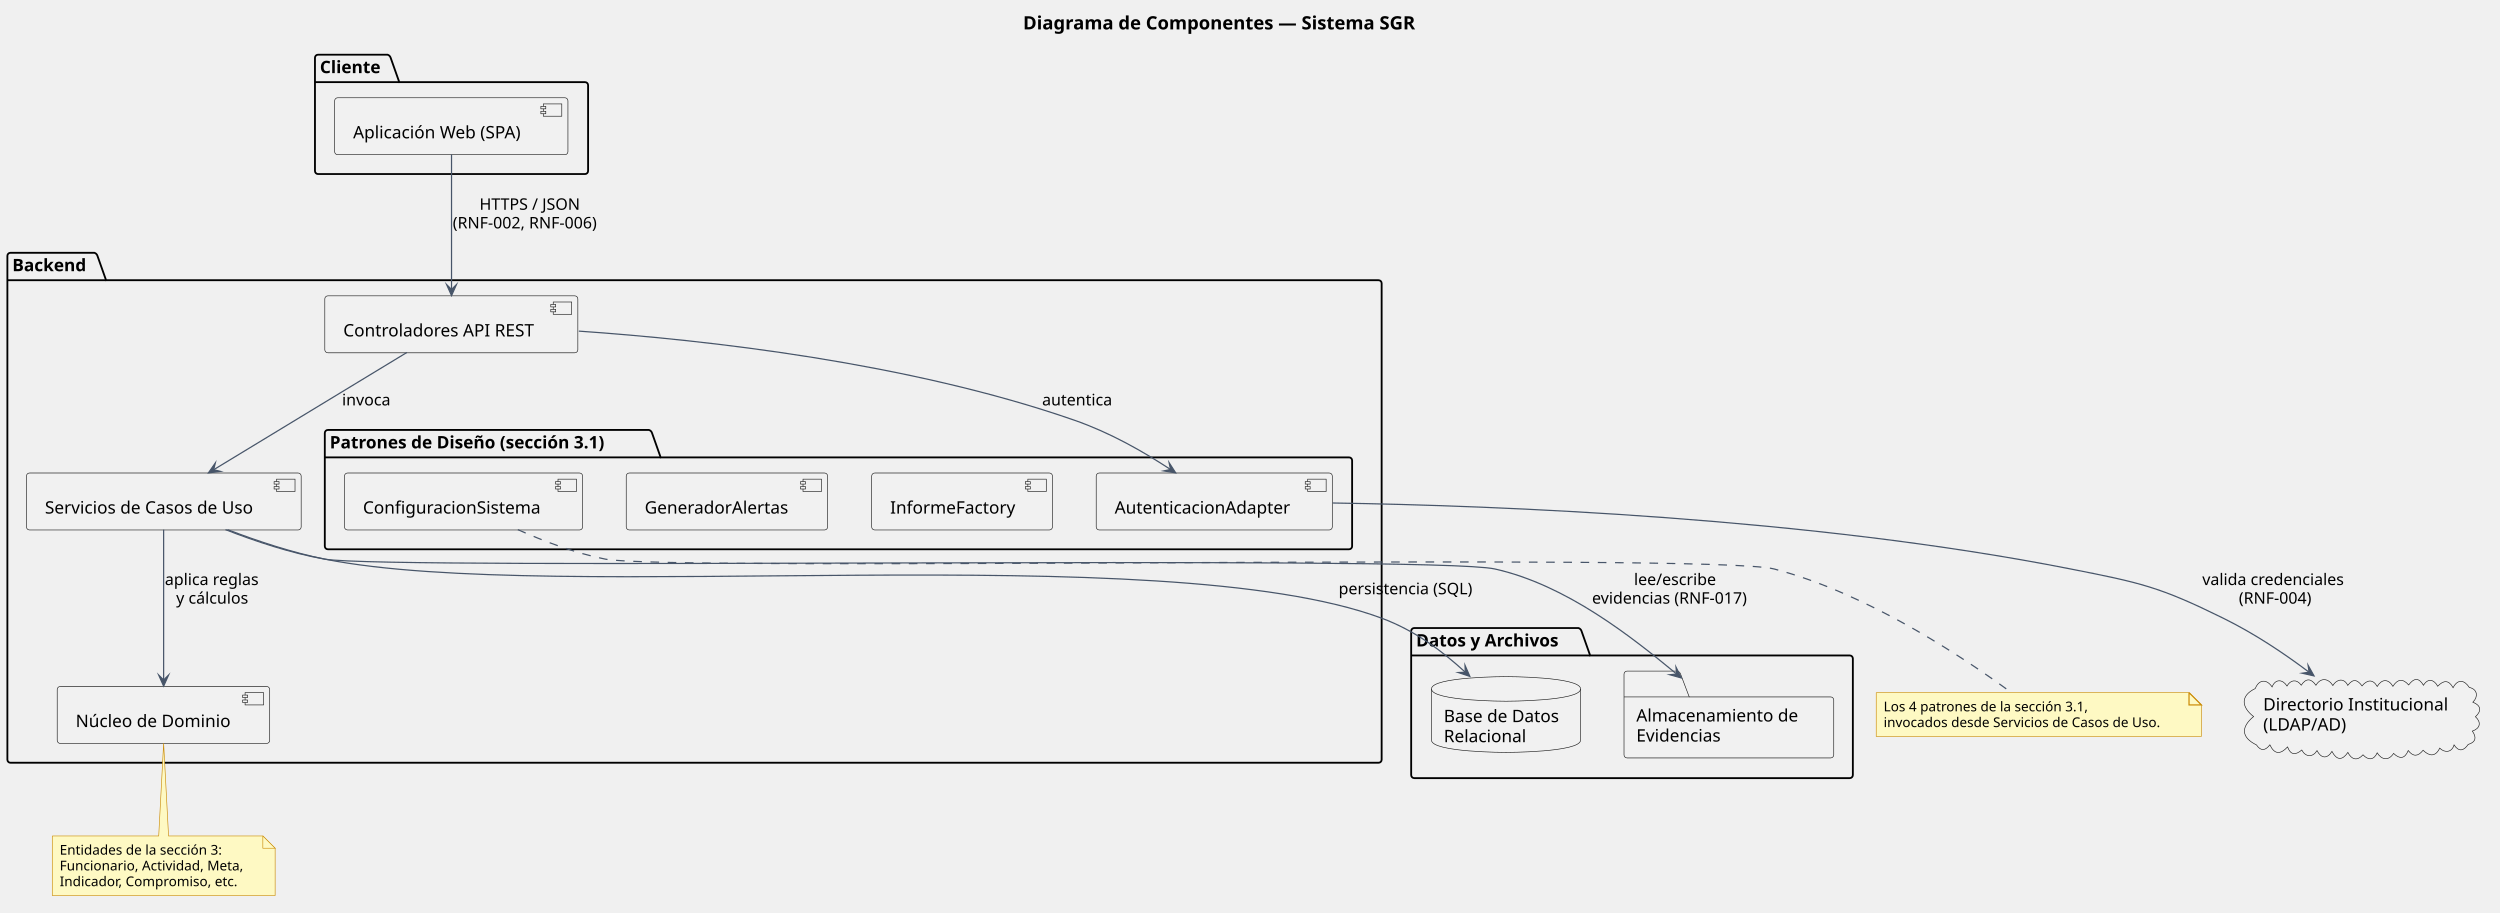
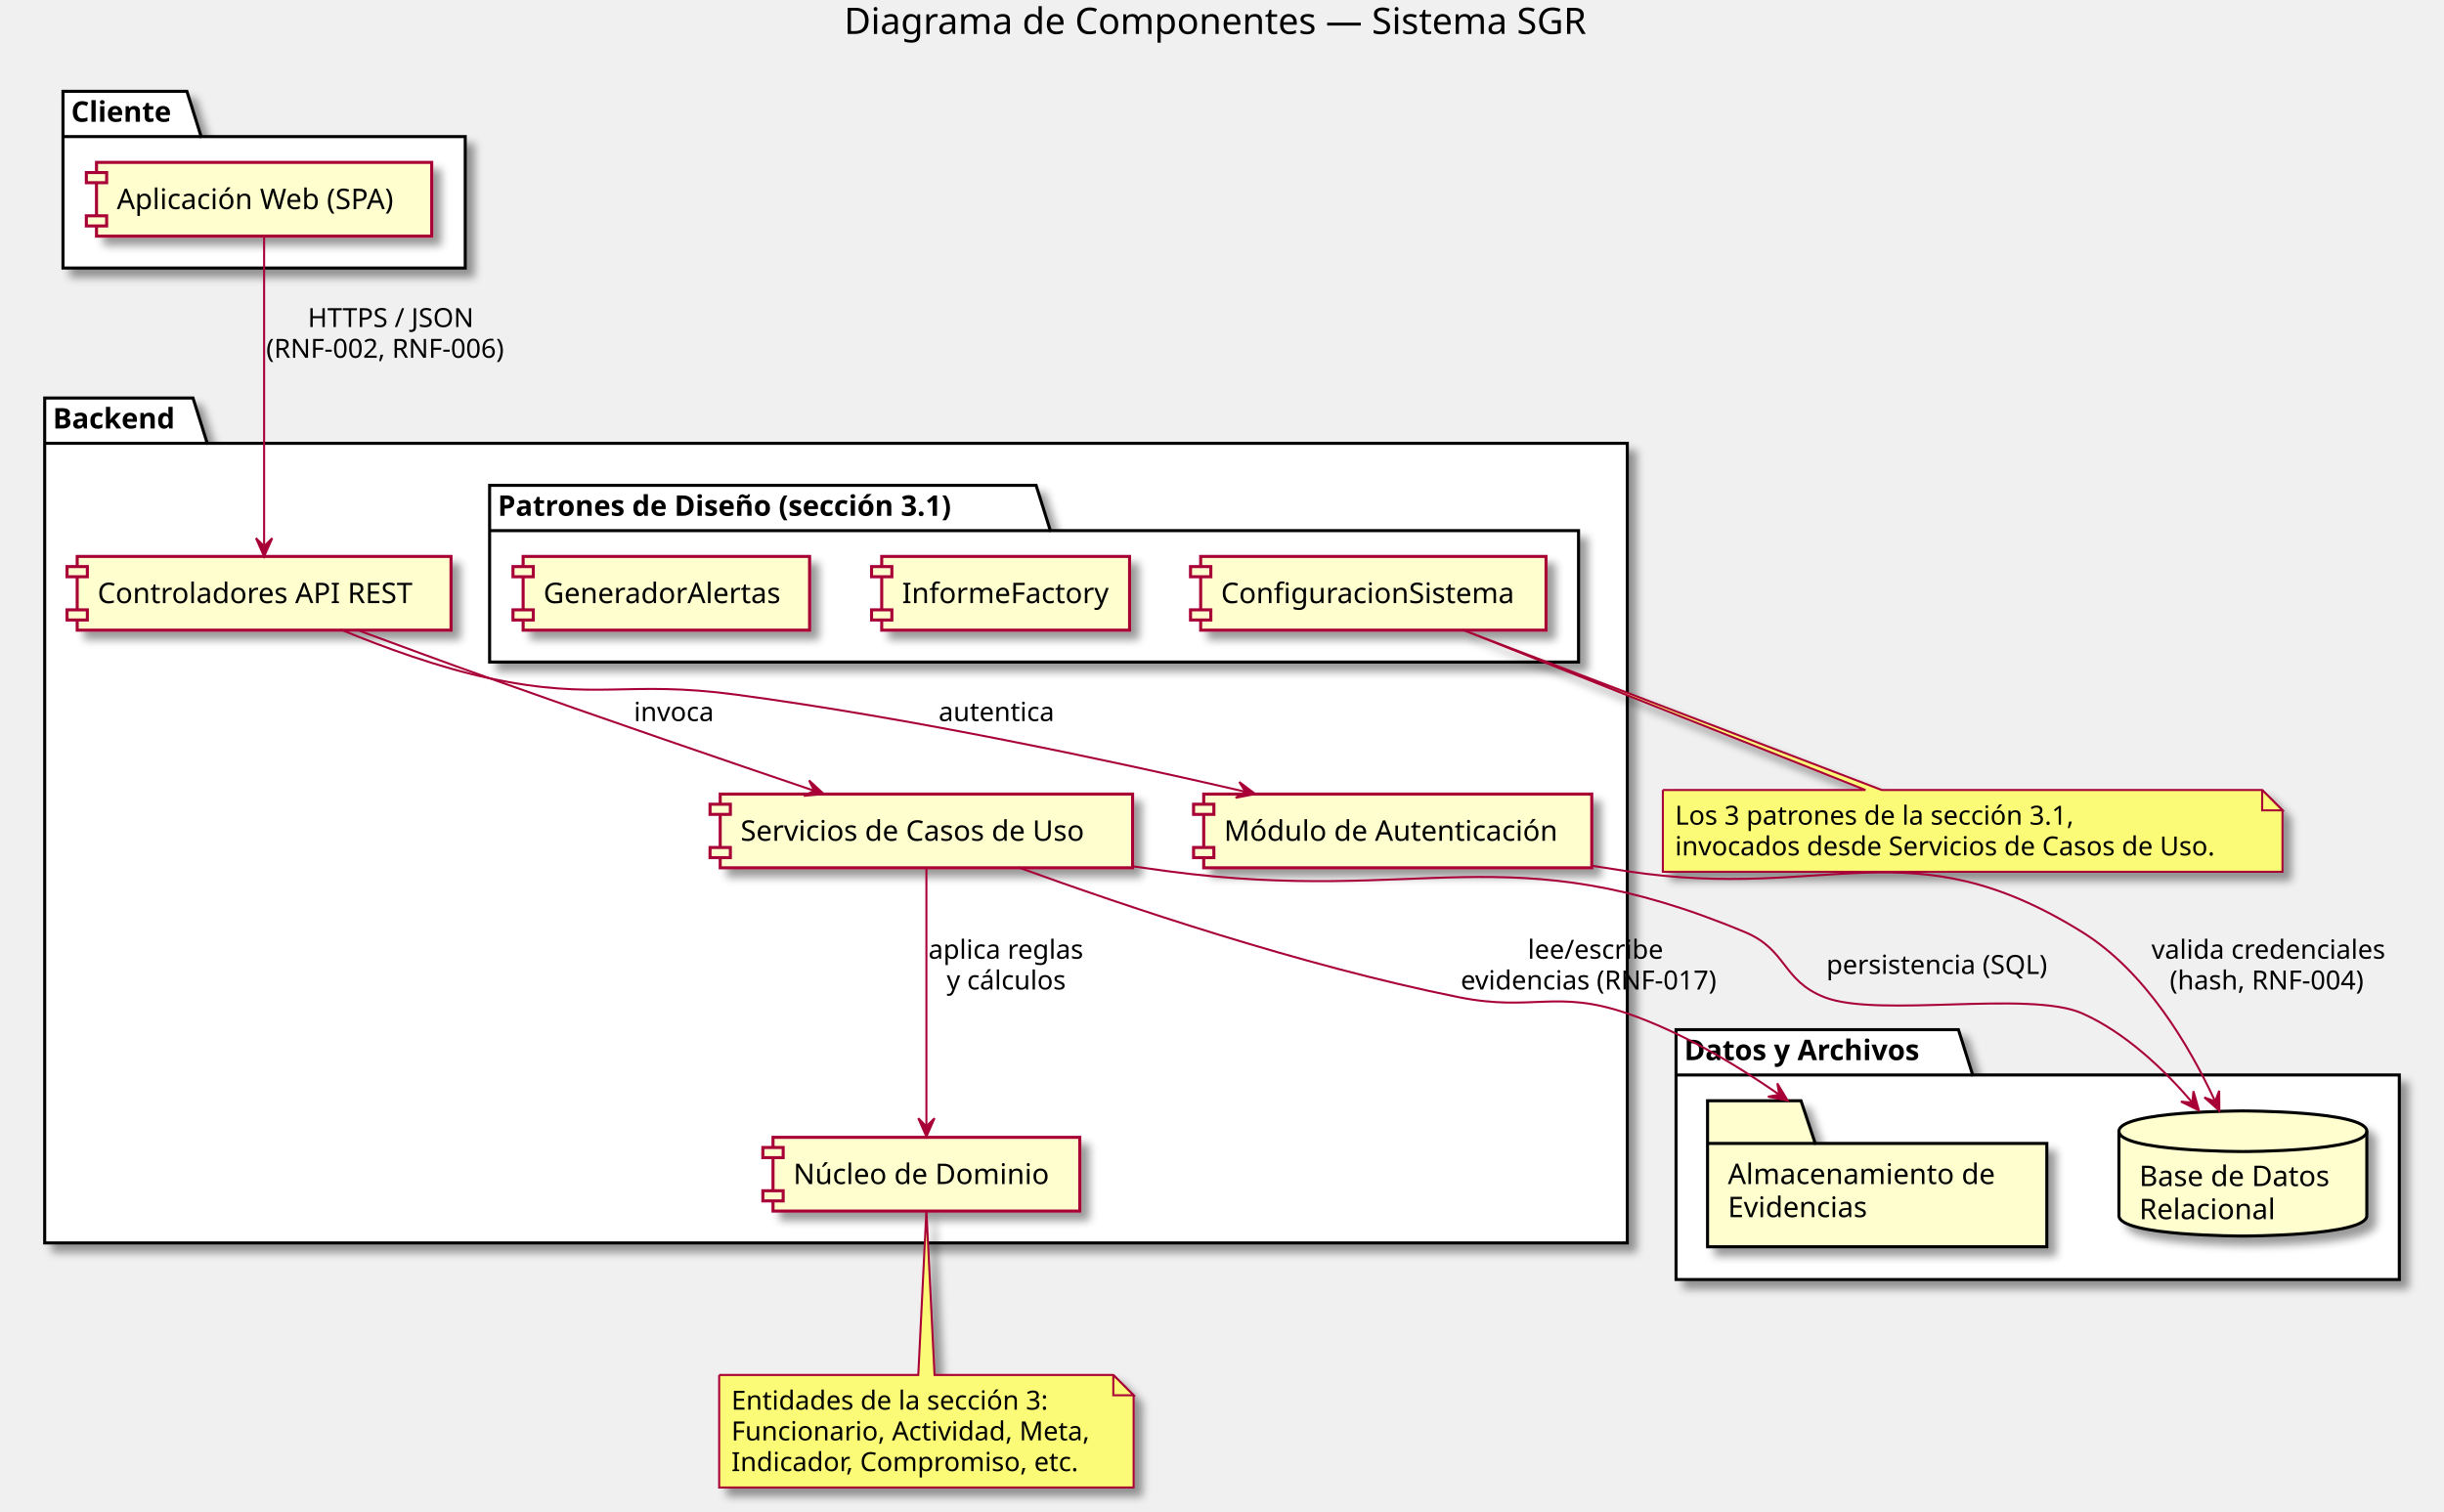
- <svg xmlns="http://www.w3.org/2000/svg" version="1.1" data-diagram-type="DESCRIPTION" style="width:2032px;height:742px;background:#FFFFFF;" width="2032px" height="742px" viewBox="0 0 2032 742" zoomAndPan="magnify" preserveAspectRatio="none" contentStyleType="text/css">
-   <defs />
-   <g font-family="sans-serif" lengthAdjust="spacing">
-     <g class="title" data-source-line="1">
-       <text x="831.527" y="23.923" fill="#000" font-size="15" textLength="362.168" font-weight="700">Diagrama de Componentes — Sistema SGR</text>
-     </g>
-     <g class="cluster" data-qualified-name="Cliente" id="ent0001" data-source-line="3">
-       <path d="M258.5,44.461 L315.021,44.461 A3.75,3.75 0 0 1 317.521,46.961 L324.521,66.758 L475.5,66.758 A2.5,2.5 0 0 1 478,69.258 L478,138.961 A2.5,2.5 0 0 1 475.5,141.461 L258.5,141.461 A2.5,2.5 0 0 1 256,138.961 L256,46.961 A2.5,2.5 0 0 1 258.5,44.461" style="stroke:#000;stroke-width:1.5;" fill="none" />
-       <line x1="256" y1="66.758" x2="324.521" y2="66.758" style="stroke:#000;stroke-width:1.5;" />
-       <text x="260" y="59.456" fill="#000" font-size="14" textLength="55.521" font-weight="700">Cliente</text>
-     </g>
-     <g class="cluster" data-qualified-name="Backend" id="ent0003" data-source-line="7">
-       <path d="M8.5,205.461 L76.711,205.461 A3.75,3.75 0 0 1 79.211,207.961 L86.211,227.758 L1120.5,227.758 A2.5,2.5 0 0 1 1123,230.258 L1123,617.461 A2.5,2.5 0 0 1 1120.5,619.961 L8.5,619.961 A2.5,2.5 0 0 1 6,617.461 L6,207.961 A2.5,2.5 0 0 1 8.5,205.461" style="stroke:#000;stroke-width:1.5;" fill="none" />
-       <line x1="6" y1="227.758" x2="86.211" y2="227.758" style="stroke:#000;stroke-width:1.5;" />
-       <text x="10" y="220.456" fill="#000" font-size="14" textLength="67.211" font-weight="700">Backend</text>
-     </g>
-     <g class="cluster" data-qualified-name="Backend.Patrones de Dise.o .secci.n 3.1." id="ent0006" data-source-line="10">
-       <path d="M266.5,349.461 L527.471,349.461 A3.75,3.75 0 0 1 529.971,351.961 L536.971,371.758 L1096.5,371.758 A2.5,2.5 0 0 1 1099,374.258 L1099,443.961 A2.5,2.5 0 0 1 1096.5,446.461 L266.5,446.461 A2.5,2.5 0 0 1 264,443.961 L264,351.961 A2.5,2.5 0 0 1 266.5,349.461" style="stroke:#000;stroke-width:1.5;" fill="none" />
-       <line x1="264" y1="371.758" x2="536.971" y2="371.758" style="stroke:#000;stroke-width:1.5;" />
-       <text x="268" y="364.456" fill="#000" font-size="14" textLength="259.971" font-weight="700">Patrones de Diseño (sección 3.1)</text>
-     </g>
-     <g class="cluster" data-qualified-name="Datos y Archivos" id="ent0012" data-source-line="19">
-       <path d="M1149.5,510.461 L1282.967,510.461 A3.75,3.75 0 0 1 1285.467,512.961 L1292.467,532.758 L1503.5,532.758 A2.5,2.5 0 0 1 1506,535.258 L1506,629.961 A2.5,2.5 0 0 1 1503.5,632.461 L1149.5,632.461 A2.5,2.5 0 0 1 1147,629.961 L1147,512.961 A2.5,2.5 0 0 1 1149.5,510.461" style="stroke:#000;stroke-width:1.5;" fill="none" />
-       <line x1="1147" y1="532.758" x2="1292.467" y2="532.758" style="stroke:#000;stroke-width:1.5;" />
-       <text x="1151" y="525.456" fill="#000" font-size="14" textLength="132.467" font-weight="700">Datos y Archivos</text>
-     </g>
-     <g class="entity" data-qualified-name="Cliente.WEB" id="ent0002" data-source-line="4">
-       <rect x="272" y="79.461" width="189.618" height="46.297" fill="#F1F1F1" style="stroke:#181818;stroke-width:0.5;" rx="2.5" ry="2.5" />
-       <rect x="441.618" y="84.461" width="15" height="10" fill="#F1F1F1" style="stroke:#181818;stroke-width:0.5;" />
-       <rect x="439.618" y="86.461" width="4" height="2" fill="#F1F1F1" style="stroke:#181818;stroke-width:0.5;" />
-       <rect x="439.618" y="90.461" width="4" height="2" fill="#F1F1F1" style="stroke:#181818;stroke-width:0.5;" />
-       <text x="287" y="112.456" fill="#000" font-size="14" textLength="149.618">Aplicación Web (SPA)</text>
-     </g>
-     <g class="entity" data-qualified-name="Backend.API" id="ent0004" data-source-line="8">
-       <rect x="264" y="240.461" width="205.669" height="46.297" fill="#F1F1F1" style="stroke:#181818;stroke-width:0.5;" rx="2.5" ry="2.5" />
-       <rect x="449.669" y="245.461" width="15" height="10" fill="#F1F1F1" style="stroke:#181818;stroke-width:0.5;" />
-       <rect x="447.669" y="247.461" width="4" height="2" fill="#F1F1F1" style="stroke:#181818;stroke-width:0.5;" />
-       <rect x="447.669" y="251.461" width="4" height="2" fill="#F1F1F1" style="stroke:#181818;stroke-width:0.5;" />
-       <text x="279" y="273.456" fill="#000" font-size="14" textLength="165.669">Controladores API REST</text>
-     </g>
-     <g class="entity" data-qualified-name="Backend.SERV" id="ent0005" data-source-line="9">
-       <rect x="21.5" y="384.461" width="223.292" height="46.297" fill="#F1F1F1" style="stroke:#181818;stroke-width:0.5;" rx="2.5" ry="2.5" />
-       <rect x="224.792" y="389.461" width="15" height="10" fill="#F1F1F1" style="stroke:#181818;stroke-width:0.5;" />
-       <rect x="222.792" y="391.461" width="4" height="2" fill="#F1F1F1" style="stroke:#181818;stroke-width:0.5;" />
-       <rect x="222.792" y="395.461" width="4" height="2" fill="#F1F1F1" style="stroke:#181818;stroke-width:0.5;" />
-       <text x="36.5" y="417.456" fill="#000" font-size="14" textLength="183.292">Servicios de Casos de Uso</text>
-     </g>
-     <g class="entity" data-qualified-name="Backend.DOM" id="ent0011" data-source-line="16">
-       <rect x="46.5" y="557.961" width="172.713" height="46.297" fill="#F1F1F1" style="stroke:#181818;stroke-width:0.5;" rx="2.5" ry="2.5" />
-       <rect x="199.213" y="562.961" width="15" height="10" fill="#F1F1F1" style="stroke:#181818;stroke-width:0.5;" />
-       <rect x="197.213" y="564.961" width="4" height="2" fill="#F1F1F1" style="stroke:#181818;stroke-width:0.5;" />
-       <rect x="197.213" y="568.961" width="4" height="2" fill="#F1F1F1" style="stroke:#181818;stroke-width:0.5;" />
-       <text x="61.5" y="590.956" fill="#000" font-size="14" textLength="132.713">Núcleo de Dominio</text>
-     </g>
-     <g class="entity" data-qualified-name="Backend.Patrones de Dise.o .secci.n 3.1..SINGLETON" id="ent0007" data-source-line="11">
-       <rect x="280" y="384.461" width="193.542" height="46.297" fill="#F1F1F1" style="stroke:#181818;stroke-width:0.5;" rx="2.5" ry="2.5" />
-       <rect x="453.542" y="389.461" width="15" height="10" fill="#F1F1F1" style="stroke:#181818;stroke-width:0.5;" />
-       <rect x="451.542" y="391.461" width="4" height="2" fill="#F1F1F1" style="stroke:#181818;stroke-width:0.5;" />
-       <rect x="451.542" y="395.461" width="4" height="2" fill="#F1F1F1" style="stroke:#181818;stroke-width:0.5;" />
-       <text x="295" y="417.456" fill="#000" font-size="14" textLength="153.542">ConfiguracionSistema</text>
-     </g>
-     <g class="entity" data-qualified-name="Backend.Patrones de Dise.o .secci.n 3.1..FACTORY" id="ent0008" data-source-line="12">
-       <rect x="708.5" y="384.461" width="146.928" height="46.297" fill="#F1F1F1" style="stroke:#181818;stroke-width:0.5;" rx="2.5" ry="2.5" />
-       <rect x="835.428" y="389.461" width="15" height="10" fill="#F1F1F1" style="stroke:#181818;stroke-width:0.5;" />
-       <rect x="833.428" y="391.461" width="4" height="2" fill="#F1F1F1" style="stroke:#181818;stroke-width:0.5;" />
-       <rect x="833.428" y="395.461" width="4" height="2" fill="#F1F1F1" style="stroke:#181818;stroke-width:0.5;" />
-       <text x="723.5" y="417.456" fill="#000" font-size="14" textLength="106.928">InformeFactory</text>
-     </g>
-     <g class="entity" data-qualified-name="Backend.Patrones de Dise.o .secci.n 3.1..OBSERVER" id="ent0009" data-source-line="13">
-       <rect x="509" y="384.461" width="163.689" height="46.297" fill="#F1F1F1" style="stroke:#181818;stroke-width:0.5;" rx="2.5" ry="2.5" />
-       <rect x="652.689" y="389.461" width="15" height="10" fill="#F1F1F1" style="stroke:#181818;stroke-width:0.5;" />
-       <rect x="650.689" y="391.461" width="4" height="2" fill="#F1F1F1" style="stroke:#181818;stroke-width:0.5;" />
-       <rect x="650.689" y="395.461" width="4" height="2" fill="#F1F1F1" style="stroke:#181818;stroke-width:0.5;" />
-       <text x="524" y="417.456" fill="#000" font-size="14" textLength="123.689">GeneradorAlertas</text>
-     </g>
-     <g class="entity" data-qualified-name="Backend.Patrones de Dise.o .secci.n 3.1..ADAPTER" id="ent0010" data-source-line="14">
-       <rect x="891" y="384.461" width="191.895" height="46.297" fill="#F1F1F1" style="stroke:#181818;stroke-width:0.5;" rx="2.5" ry="2.5" />
-       <rect x="1062.895" y="389.461" width="15" height="10" fill="#F1F1F1" style="stroke:#181818;stroke-width:0.5;" />
-       <rect x="1060.895" y="391.461" width="4" height="2" fill="#F1F1F1" style="stroke:#181818;stroke-width:0.5;" />
-       <rect x="1060.895" y="395.461" width="4" height="2" fill="#F1F1F1" style="stroke:#181818;stroke-width:0.5;" />
-       <text x="906" y="417.456" fill="#000" font-size="14" textLength="151.895">AutenticacionAdapter</text>
-     </g>
-     <g class="entity" data-qualified-name="Datos y Archivos.BD" id="ent0013" data-source-line="20">
-       <path d="M1163.5,559.961 C1163.5,549.961 1224.1,549.961 1224.1,549.961 C1224.1,549.961 1284.699,549.961 1284.699,559.961 L1284.699,601.555 C1284.699,611.555 1224.1,611.555 1224.1,611.555 C1224.1,611.555 1163.5,611.555 1163.5,601.555 L1163.5,559.961" style="stroke:#181818;stroke-width:0.5;" fill="#F1F1F1" />
-       <path d="M1163.5,559.961 C1163.5,569.961 1224.1,569.961 1224.1,569.961 C1224.1,569.961 1284.699,569.961 1284.699,559.961" style="stroke:#181818;stroke-width:0.5;" fill="none" />
-       <text x="1173.5" y="586.956" fill="#000" font-size="14" textLength="101.199">Base de Datos</text>
-       <text x="1173.5" y="603.253" fill="#000" font-size="14" textLength="72.304">Relacional</text>
-     </g>
-     <g class="entity" data-qualified-name="Datos y Archivos.FILES" id="ent0014" data-source-line="21">
-       <path d="M1322.5,545.461 L1363.5,545.461 A3.75,3.75 0 0 1 1366,547.961 L1373,566.461 L1487.965,566.461 A2.5,2.5 0 0 1 1490.465,568.961 L1490.465,613.555 A2.5,2.5 0 0 1 1487.965,616.055 L1322.5,616.055 A2.5,2.5 0 0 1 1320,613.555 L1320,547.961 A2.5,2.5 0 0 1 1322.5,545.461" style="stroke:#181818;stroke-width:0.5;" fill="#F1F1F1" />
-       <line x1="1320" y1="566.461" x2="1373" y2="566.461" style="stroke:#181818;stroke-width:0.5;" />
-       <text x="1330" y="586.456" fill="#000" font-size="14" textLength="140.465">Almacenamiento de</text>
-       <text x="1330" y="602.753" fill="#000" font-size="14" textLength="74.854">Evidencias</text>
-     </g>
-     <g class="entity" data-qualified-name="LDAP" id="ent0015" data-source-line="24">
-       <path d="M1833.08,559.654 C1836.049,552.114 1842.407,551.75 1846.739,558.336 C1849.487,551.504 1855.352,552.112 1858.872,557.574 C1861.898,552.386 1866.844,551.871 1870.445,556.925 C1874.443,550.953 1878.452,551.401 1882.399,556.976 C1886.326,550.463 1892.393,551.259 1896.156,557.158 C1899.169,552.112 1905.174,550.657 1908.268,557.072 C1912.54,551.418 1915.999,552.28 1919.866,557.504 C1923.88,552.591 1928.569,551.707 1932.2,557.929 C1935.936,551.802 1941.138,551.556 1944.972,557.828 C1948.687,551.899 1953.045,551.297 1957.748,556.716 C1961.971,551.127 1965.854,550.379 1969.811,556.979 C1973.428,550.866 1978.516,552.373 1981.358,557.759 C1986.113,552.876 1990.202,552.409 1993.869,558.951 C1997.666,551.697 2003.021,552.589 2007.034,558.738 C2013.928,560.25 2014.355,566.475 2009.947,570.732 C2016.605,573.395 2017.222,577.798 2012.058,582.569 C2017.075,587.198 2015.839,592.068 2009.532,594.248 C2012.958,599.208 2012.587,603.19 2006.155,605.075 C2002.596,610.236 1998.614,611.424 1994.662,605.482 C1992.868,611.702 1987.085,612.135 1982.994,608.093 C1979.562,615.361 1974.473,614.745 1969.493,609.805 C1965.43,614.834 1961.702,615.426 1957.416,610.064 C1954.626,616.76 1950.572,617.277 1945.519,612.388 C1941.37,618.646 1935.91,617.731 1932.171,611.934 C1929.457,617.994 1924.828,618.058 1920.656,613.517 C1915.888,618.753 1911.385,617.457 1908.354,611.591 C1903.648,618.401 1899.228,617.962 1895.417,610.764 C1891.488,617.15 1886.53,616.414 1883.275,610.117 C1879.653,615.813 1874.03,615.465 1870.866,609.624 C1865.965,613.821 1861.841,613.943 1859.345,607.111 C1853.73,613.092 1848.895,613.665 1844.949,605.421 C1841.299,610.061 1837.754,610.889 1834.051,605.478 C1821.429,599.282 1821.468,590.911 1831.722,582.406 C1822.169,575.066 1820.447,565.669 1833.08,559.654" style="stroke:#181818;stroke-width:0.5;" fill="#F1F1F1" />
-       <text x="1839.5" y="577.456" fill="#000" font-size="14" textLength="158.983">Directorio Institucional</text>
-       <text x="1839.5" y="593.753" fill="#000" font-size="14" textLength="72.598">(LDAP/AD)</text>
-     </g>
-     <g class="entity" data-qualified-name="GMN23" id="ent0024" data-source-line="35">
-       <path d="M42.5,679.461 L42.5,727.875 A0,0 0 0 0 42.5,727.875 L223.634,727.875 A0,0 0 0 0 223.634,727.875 L223.634,689.461 L213.634,679.461 L137,679.461 L133,604.061 L129,679.461 L42.5,679.461 A0,0 0 0 0 42.5,679.461" style="stroke:#CA8A04;stroke-width:0.5;" fill="#FEF9C3" />
-       <path d="M213.634,679.461 L213.634,689.461 L223.634,689.461 L213.634,679.461" style="stroke:#CA8A04;stroke-width:0.5;" fill="#FEF9C3" />
-       <text x="48.5" y="694.671" fill="#000" font-size="11" textLength="144.085">Entidades de la sección 3:</text>
-       <text x="48.5" y="707.476" fill="#000" font-size="11" textLength="160.134">Funcionario, Actividad, Meta,</text>
-       <text x="48.5" y="720.281" fill="#000" font-size="11" textLength="155.482">Indicador, Compromiso, etc.</text>
-     </g>
-     <g class="entity" data-qualified-name="GMN26" id="ent0027" data-source-line="41">
-       <path d="M1525,562.961 L1525,598.57 L1789.235,598.57 L1789.235,572.961 L1779.235,562.961 L1525,562.961" style="stroke:#CA8A04;stroke-width:0.5;" fill="#FEF9C3" />
-       <path d="M1779.235,562.961 L1779.235,572.961 L1789.235,572.961 L1779.235,562.961" style="stroke:#CA8A04;stroke-width:1;" fill="#FEF9C3" />
-       <text x="1531" y="578.171" fill="#000" font-size="11" textLength="181.215">Los 4 patrones de la sección 3.1,</text>
-       <text x="1531" y="590.976" fill="#000" font-size="11" textLength="243.235">invocados desde Servicios de Casos de Uso.</text>
-     </g>
-     <g class="link" data-entity-1="ent0002" data-entity-2="ent0004" id="lnk16" data-source-line="26" data-link-type="dependency">
-       <path d="M367,125.571 C367,155.861 367,204.961 367,235.281" style="stroke:#475569;stroke-width:1;" fill="none" id="WEB-to-API" />
-       <polygon points="367,240.281,371,231.281,367,235.281,363,231.281,367,240.281" fill="#475569" style="stroke:#475569;stroke-width:1;stroke-linejoin:miter;stroke-miterlimit:10;" />
-       <text x="389.725" y="170.528" fill="#000" font-size="13" textLength="86.436">HTTPS / JSON</text>
-       <text x="368" y="185.661" fill="#000" font-size="13" textLength="129.886">(RNF-002, RNF-006)</text>
-     </g>
-     <g class="link" data-entity-1="ent0004" data-entity-2="ent0005" id="lnk17" data-source-line="27" data-link-type="dependency">
-       <path d="M330.69,286.491 C286.79,313.131 217.604,355.117 173.664,381.787" style="stroke:#475569;stroke-width:1;" fill="none" id="API-to-SERV" />
-       <polygon points="169.39,384.381,179.159,383.131,173.664,381.787,175.008,376.292,169.39,384.381" fill="#475569" style="stroke:#475569;stroke-width:1;stroke-linejoin:miter;stroke-miterlimit:10;" />
-       <text x="278" y="329.528" fill="#000" font-size="13" textLength="42.612">invoca</text>
-     </g>
-     <g class="link" data-entity-1="ent0004" data-entity-2="ent0010" id="lnk18" data-source-line="28" data-link-type="dependency">
-       <path d="M470.45,269.131 C574.63,276.361 738.71,294.771 873,341.461 C902.7,351.781 929.317,367.131 951.407,381.601" style="stroke:#475569;stroke-width:1;" fill="none" id="API-to-ADAPTER" />
-       <polygon points="955.59,384.341,950.253,376.063,951.407,381.601,945.87,382.755,955.59,384.341" fill="#475569" style="stroke:#475569;stroke-width:1;stroke-linejoin:miter;stroke-miterlimit:10;" />
-       <text x="847" y="329.528" fill="#000" font-size="13" textLength="61.363">autentica</text>
-     </g>
-     <g class="link" data-entity-1="ent0005" data-entity-2="ent0011" id="lnk19" data-source-line="29" data-link-type="dependency">
-       <path d="M133,430.531 C133,463.371 133,519.761 133,552.701" style="stroke:#475569;stroke-width:1;" fill="none" id="SERV-to-DOM" />
-       <polygon points="133,557.701,137,548.701,133,552.701,129,548.701,133,557.701" fill="#475569" style="stroke:#475569;stroke-width:1;stroke-linejoin:miter;stroke-miterlimit:10;" />
-       <text x="134" y="475.528" fill="#000" font-size="13" textLength="82.634">aplica reglas</text>
-       <text x="143.179" y="490.661" fill="#000" font-size="13" textLength="64.276">y cálculos</text>
-     </g>
-     <g class="link" data-entity-1="ent0005" data-entity-2="ent0013" id="lnk20" data-source-line="30" data-link-type="dependency">
-       <path d="M184.96,430.501 C208.63,439.551 237.29,449.141 264,454.461 C451.5,491.841 943.75,435.981 1123,502.461 C1150.15,512.531 1172.275,529.211 1191.005,546.391" style="stroke:#475569;stroke-width:1;" fill="none" id="SERV-to-BD" />
-       <polygon points="1194.69,549.771,1190.761,540.74,1191.005,546.391,1185.354,546.635,1194.69,549.771" fill="#475569" style="stroke:#475569;stroke-width:1;stroke-linejoin:miter;stroke-miterlimit:10;" />
-       <text x="1088" y="483.028" fill="#000" font-size="13" textLength="118.815">persistencia (SQL)</text>
-     </g>
-     <g class="link" data-entity-1="ent0005" data-entity-2="ent0014" id="lnk21" data-source-line="31" data-link-type="dependency">
-       <path d="M183.28,430.491 C207.23,439.831 236.58,449.671 264,454.461 C316.05,463.561 1163.43,450.951 1215,462.461 C1273.48,475.521 1326.722,518.133 1362.802,547.873" style="stroke:#475569;stroke-width:1;" fill="none" id="SERV-to-FILES" />
-       <polygon points="1366.66,551.054,1362.259,542.243,1362.802,547.873,1357.171,548.416,1366.66,551.054" fill="#475569" style="stroke:#475569;stroke-width:1;stroke-linejoin:miter;stroke-miterlimit:10;" />
-       <text x="1328.096" y="475.528" fill="#000" font-size="13" textLength="71.113">lee/escribe</text>
-       <text x="1294" y="490.661" fill="#000" font-size="13" textLength="139.306">evidencias (RNF-017)</text>
-     </g>
-     <g class="link" data-entity-1="ent0010" data-entity-2="ent0015" id="lnk22" data-source-line="32" data-link-type="dependency">
-       <path d="M1083.09,408.831 C1218.25,410.941 1471.65,420.771 1683,462.461 C1739.81,473.671 1755.08,476.821 1807,502.461 C1833.08,515.341 1855.947,530.734 1876.837,546.374" style="stroke:#475569;stroke-width:1;" fill="none" id="ADAPTER-to-LDAP" />
-       <polygon points="1880.84,549.371,1876.033,540.775,1876.837,546.374,1871.238,547.179,1880.84,549.371" fill="#475569" style="stroke:#475569;stroke-width:1;stroke-linejoin:miter;stroke-miterlimit:10;" />
-       <text x="1790" y="475.528" fill="#000" font-size="13" textLength="125.322">valida credenciales</text>
-       <text x="1819.72" y="490.661" fill="#000" font-size="13" textLength="65.882">(RNF-004)</text>
-     </g>
-     <g class="link" data-entity-1="ent0007" data-entity-2="ent0027" id="lnk28" data-source-line="41" data-link-type="association">
-       <path d="M420.88,430.481 C441.84,439.831 467.63,449.661 492,454.461 C543.78,464.661 1390.92,449.181 1442,462.461 C1518.57,482.361 1597.37,535.371 1634.74,562.871" style="stroke:#475569;stroke-width:1;stroke-dasharray:7,7;" fill="none" id="SINGLETON-GMN26" />
-     </g>
+ <svg xmlns="http://www.w3.org/2000/svg" contentScriptType="application/ecmascript" contentStyleType="text/css" height="744px" preserveAspectRatio="none" style="width:1203px;height:744px;" version="1.1" viewBox="0 0 1203 744" width="1203px" zoomAndPan="magnify">
+   <defs>
+     <filter height="300%" id="f196kots4i8spq" width="300%" x="-1" y="-1">
+       <feGaussianBlur result="blurOut" stdDeviation="2.0" />
+       <feColorMatrix in="blurOut" result="blurOut2" type="matrix" values="0 0 0 0 0 0 0 0 0 0 0 0 0 0 0 0 0 0 .4 0" />
+       <feOffset dx="4.0" dy="4.0" in="blurOut2" result="blurOut3" />
+       <feBlend in="SourceGraphic" in2="blurOut3" mode="normal" />
+     </filter>
+   </defs>
+   <g>
+     <text fill="#000000" font-family="sans-serif" font-size="18" lengthAdjust="spacingAndGlyphs" textLength="384" x="415.5" y="16.708">Diagrama de Componentes — Sistema SGR</text>
+     <polygon fill="#FFFFFF" filter="url(#f196kots4i8spq)" points="31,44.953,92,44.953,99,67.25,229,67.25,229,131.953,31,131.953,31,44.953" style="stroke: #000000; stroke-width: 1.5;" />
+     <line style="stroke: #000000; stroke-width: 1.5;" x1="31" x2="99" y1="67.25" y2="67.25" />
+     <text fill="#000000" font-family="sans-serif" font-size="14" font-weight="bold" lengthAdjust="spacingAndGlyphs" textLength="55" x="35" y="59.948">Cliente</text>
+     <polygon fill="#FFFFFF" filter="url(#f196kots4i8spq)" points="22,195.953,95,195.953,102,218.25,801,218.25,801,611.953,22,611.953,22,195.953" style="stroke: #000000; stroke-width: 1.5;" />
+     <line style="stroke: #000000; stroke-width: 1.5;" x1="22" x2="102" y1="218.25" y2="218.25" />
+     <text fill="#000000" font-family="sans-serif" font-size="14" font-weight="bold" lengthAdjust="spacingAndGlyphs" textLength="67" x="26" y="210.948">Backend</text>
+     <polygon fill="#FFFFFF" filter="url(#f196kots4i8spq)" points="241,238.953,510,238.953,517,261.25,777,261.25,777,325.953,241,325.953,241,238.953" style="stroke: #000000; stroke-width: 1.5;" />
+     <line style="stroke: #000000; stroke-width: 1.5;" x1="241" x2="517" y1="261.25" y2="261.25" />
+     <text fill="#000000" font-family="sans-serif" font-size="14" font-weight="bold" lengthAdjust="spacingAndGlyphs" textLength="263" x="245" y="253.948">Patrones de Diseño (sección 3.1)</text>
+     <polygon fill="#FFFFFF" filter="url(#f196kots4i8spq)" points="825,506.953,964,506.953,971,529.25,1181,529.25,1181,629.953,825,629.953,825,506.953" style="stroke: #000000; stroke-width: 1.5;" />
+     <line style="stroke: #000000; stroke-width: 1.5;" x1="825" x2="971" y1="529.25" y2="529.25" />
+     <text fill="#000000" font-family="sans-serif" font-size="14" font-weight="bold" lengthAdjust="spacingAndGlyphs" textLength="133" x="829" y="521.948">Datos y Archivos</text>
+     <rect fill="#FEFECE" filter="url(#f196kots4i8spq)" height="36.297" style="stroke: #A80036; stroke-width: 1.5;" width="165" x="47.5" y="79.953" />
+     <rect fill="#FEFECE" height="5" style="stroke: #A80036; stroke-width: 1.5;" width="10" x="42.5" y="84.953" />
+     <rect fill="#FEFECE" height="5" style="stroke: #A80036; stroke-width: 1.5;" width="10" x="42.5" y="106.25" />
+     <text fill="#000000" font-family="sans-serif" font-size="14" lengthAdjust="spacingAndGlyphs" textLength="145" x="57.5" y="102.948">Aplicación Web (SPA)</text>
+     <rect fill="#FEFECE" filter="url(#f196kots4i8spq)" height="36.297" style="stroke: #A80036; stroke-width: 1.5;" width="184" x="38" y="273.953" />
+     <rect fill="#FEFECE" height="5" style="stroke: #A80036; stroke-width: 1.5;" width="10" x="33" y="278.953" />
+     <rect fill="#FEFECE" height="5" style="stroke: #A80036; stroke-width: 1.5;" width="10" x="33" y="300.25" />
+     <text fill="#000000" font-family="sans-serif" font-size="14" lengthAdjust="spacingAndGlyphs" textLength="164" x="48" y="296.948">Controladores API REST</text>
+     <rect fill="#FEFECE" filter="url(#f196kots4i8spq)" height="36.297" style="stroke: #A80036; stroke-width: 1.5;" width="203" x="354.5" y="390.953" />
+     <rect fill="#FEFECE" height="5" style="stroke: #A80036; stroke-width: 1.5;" width="10" x="349.5" y="395.953" />
+     <rect fill="#FEFECE" height="5" style="stroke: #A80036; stroke-width: 1.5;" width="10" x="349.5" y="417.25" />
+     <text fill="#000000" font-family="sans-serif" font-size="14" lengthAdjust="spacingAndGlyphs" textLength="183" x="364.5" y="413.948">Servicios de Casos de Uso</text>
+     <rect fill="#FEFECE" filter="url(#f196kots4i8spq)" height="36.297" style="stroke: #A80036; stroke-width: 1.5;" width="191" x="592.5" y="390.953" />
+     <rect fill="#FEFECE" height="5" style="stroke: #A80036; stroke-width: 1.5;" width="10" x="587.5" y="395.953" />
+     <rect fill="#FEFECE" height="5" style="stroke: #A80036; stroke-width: 1.5;" width="10" x="587.5" y="417.25" />
+     <text fill="#000000" font-family="sans-serif" font-size="14" lengthAdjust="spacingAndGlyphs" textLength="171" x="602.5" y="413.948">Módulo de Autenticación</text>
+     <rect fill="#FEFECE" filter="url(#f196kots4i8spq)" height="36.297" style="stroke: #A80036; stroke-width: 1.5;" width="151" x="380.5" y="559.953" />
+     <rect fill="#FEFECE" height="5" style="stroke: #A80036; stroke-width: 1.5;" width="10" x="375.5" y="564.953" />
+     <rect fill="#FEFECE" height="5" style="stroke: #A80036; stroke-width: 1.5;" width="10" x="375.5" y="586.25" />
+     <text fill="#000000" font-family="sans-serif" font-size="14" lengthAdjust="spacingAndGlyphs" textLength="131" x="390.5" y="582.948">Núcleo de Dominio</text>
+     <rect fill="#FEFECE" filter="url(#f196kots4i8spq)" height="36.297" style="stroke: #A80036; stroke-width: 1.5;" width="170" x="591" y="273.953" />
+     <rect fill="#FEFECE" height="5" style="stroke: #A80036; stroke-width: 1.5;" width="10" x="586" y="278.953" />
+     <rect fill="#FEFECE" height="5" style="stroke: #A80036; stroke-width: 1.5;" width="10" x="586" y="300.25" />
+     <text fill="#000000" font-family="sans-serif" font-size="14" lengthAdjust="spacingAndGlyphs" textLength="150" x="601" y="296.948">ConfiguracionSistema</text>
+     <rect fill="#FEFECE" filter="url(#f196kots4i8spq)" height="36.297" style="stroke: #A80036; stroke-width: 1.5;" width="122" x="434" y="273.953" />
+     <rect fill="#FEFECE" height="5" style="stroke: #A80036; stroke-width: 1.5;" width="10" x="429" y="278.953" />
+     <rect fill="#FEFECE" height="5" style="stroke: #A80036; stroke-width: 1.5;" width="10" x="429" y="300.25" />
+     <text fill="#000000" font-family="sans-serif" font-size="14" lengthAdjust="spacingAndGlyphs" textLength="102" x="444" y="296.948">InformeFactory</text>
+     <rect fill="#FEFECE" filter="url(#f196kots4i8spq)" height="36.297" style="stroke: #A80036; stroke-width: 1.5;" width="141" x="257.5" y="273.953" />
+     <rect fill="#FEFECE" height="5" style="stroke: #A80036; stroke-width: 1.5;" width="10" x="252.5" y="278.953" />
+     <rect fill="#FEFECE" height="5" style="stroke: #A80036; stroke-width: 1.5;" width="10" x="252.5" y="300.25" />
+     <text fill="#000000" font-family="sans-serif" font-size="14" lengthAdjust="spacingAndGlyphs" textLength="121" x="267.5" y="296.948">GeneradorAlertas</text>
+     <path d="M1043,556.953 C1043,546.953 1104,546.953 1104,546.953 C1104,546.953 1165,546.953 1165,556.953 L1165,598.547 C1165,608.547 1104,608.547 1104,608.547 C1104,608.547 1043,608.547 1043,598.547 L1043,556.953 " fill="#FEFECE" filter="url(#f196kots4i8spq)" style="stroke: #000000; stroke-width: 1.5;" />
+     <path d="M1043,556.953 C1043,566.953 1104,566.953 1104,566.953 C1104,566.953 1165,566.953 1165,556.953 " fill="none" style="stroke: #000000; stroke-width: 1.5;" />
+     <text fill="#000000" font-family="sans-serif" font-size="14" lengthAdjust="spacingAndGlyphs" textLength="102" x="1053" y="583.948">Base de Datos</text>
+     <text fill="#000000" font-family="sans-serif" font-size="14" lengthAdjust="spacingAndGlyphs" textLength="70" x="1053" y="600.245">Relacional</text>
+     <polygon fill="#FEFECE" filter="url(#f196kots4i8spq)" points="840.5,541.953,886.5,541.953,893.5,562.953,1007.5,562.953,1007.5,613.844,840.5,613.844,840.5,541.953" style="stroke: #000000; stroke-width: 1.5;" />
+     <line style="stroke: #000000; stroke-width: 1.5;" x1="840.5" x2="893.5" y1="562.953" y2="562.953" />
+     <text fill="#000000" font-family="sans-serif" font-size="14" lengthAdjust="spacingAndGlyphs" textLength="137" x="850.5" y="582.948">Almacenamiento de</text>
+     <text fill="#000000" font-family="sans-serif" font-size="14" lengthAdjust="spacingAndGlyphs" textLength="73" x="850.5" y="599.245">Evidencias</text>
+     <path d="M354,676.953 L354,732.352 A0,0 0 0 0 354,732.352 L558,732.352 A0,0 0 0 0 558,732.352 L558,686.953 L548,676.953 L460,676.953 L456,596.003 L452,676.953 L354,676.953 A0,0 0 0 0 354,676.953 " fill="#FBFB77" filter="url(#f196kots4i8spq)" style="stroke: #A80036; stroke-width: 1.0;" />
+     <path d="M548,676.953 L548,686.953 L558,686.953 L548,676.953 " fill="#FBFB77" style="stroke: #A80036; stroke-width: 1.0;" />
+     <text fill="#000000" font-family="sans-serif" font-size="13" lengthAdjust="spacingAndGlyphs" textLength="166" x="360" y="694.02">Entidades de la sección 3:</text>
+     <text fill="#000000" font-family="sans-serif" font-size="13" lengthAdjust="spacingAndGlyphs" textLength="183" x="360" y="709.153">Funcionario, Actividad, Meta,</text>
+     <text fill="#000000" font-family="sans-serif" font-size="13" lengthAdjust="spacingAndGlyphs" textLength="180" x="360" y="724.286">Indicador, Compromiso, etc.</text>
+     <path d="M818.5,388.953 L818.5,429.219 A0,0 0 0 0 818.5,429.219 L1123.5,429.219 A0,0 0 0 0 1123.5,429.219 L1123.5,398.953 L1113.5,388.953 L926.24,388.953 L719.85,310.043 L918.24,388.953 L818.5,388.953 A0,0 0 0 0 818.5,388.953 " fill="#FBFB77" filter="url(#f196kots4i8spq)" style="stroke: #A80036; stroke-width: 1.0;" />
+     <path d="M1113.5,388.953 L1113.5,398.953 L1123.5,398.953 L1113.5,388.953 " fill="#FBFB77" style="stroke: #A80036; stroke-width: 1.0;" />
+     <text fill="#000000" font-family="sans-serif" font-size="13" lengthAdjust="spacingAndGlyphs" textLength="210" x="824.5" y="406.02">Los 3 patrones de la sección 3.1,</text>
+     <text fill="#000000" font-family="sans-serif" font-size="13" lengthAdjust="spacingAndGlyphs" textLength="284" x="824.5" y="421.153">invocados desde Servicios de Casos de Uso.</text>
+     <path d="M130,115.993 C130,150.723 130,229.673 130,268.523 " fill="none" id="WEB-&gt;API" style="stroke: #A80036; stroke-width: 1.0;" />
+     <polygon fill="#A80036" points="130,273.953,134,264.953,130,268.953,126,264.953,130,273.953" style="stroke: #A80036; stroke-width: 1.0;" />
+     <text fill="#000000" font-family="sans-serif" font-size="13" lengthAdjust="spacingAndGlyphs" textLength="85" x="151.5" y="161.02">HTTPS / JSON</text>
+     <text fill="#000000" font-family="sans-serif" font-size="13" lengthAdjust="spacingAndGlyphs" textLength="126" x="131" y="176.153">(RNF-002, RNF-006)</text>
+     <path d="M175.55,310.043 C195.59,317.483 219.43,326.253 241,333.953 C295.06,353.233 357.07,374.483 400.55,389.253 " fill="none" id="API-&gt;SERV" style="stroke: #A80036; stroke-width: 1.0;" />
+     <polygon fill="#A80036" points="405.5,390.923,398.257,384.25,400.764,389.32,395.693,391.827,405.5,390.923" style="stroke: #A80036; stroke-width: 1.0;" />
+     <text fill="#000000" font-family="sans-serif" font-size="13" lengthAdjust="spacingAndGlyphs" textLength="41" x="312" y="355.02">invoca</text>
+     <path d="M167.72,309.973 C188.83,318.703 215.88,328.603 241,333.953 C293.71,345.183 308.58,334.813 362,341.953 C448.74,353.553 547.03,374.543 612.8,389.753 " fill="none" id="API-&gt;AUTH" style="stroke: #A80036; stroke-width: 1.0;" />
+     <polygon fill="#A80036" points="617.87,390.923,610.005,384.995,612.999,389.795,608.199,392.789,617.87,390.923" style="stroke: #A80036; stroke-width: 1.0;" />
+     <text fill="#000000" font-family="sans-serif" font-size="13" lengthAdjust="spacingAndGlyphs" textLength="60" x="462" y="355.02">autentica</text>
+     <path d="M456,427.193 C456,457.573 456,520.593 456,554.393 " fill="none" id="SERV-&gt;DOM" style="stroke: #A80036; stroke-width: 1.0;" />
+     <polygon fill="#A80036" points="456,559.553,460,550.553,456,554.553,452,550.553,456,559.553" style="stroke: #A80036; stroke-width: 1.0;" />
+     <text fill="#000000" font-family="sans-serif" font-size="13" lengthAdjust="spacingAndGlyphs" textLength="80" x="457" y="472.02">aplica reglas</text>
+     <text fill="#000000" font-family="sans-serif" font-size="13" lengthAdjust="spacingAndGlyphs" textLength="62" x="466" y="487.153">y cálculos</text>
+     <path d="M557.54,426.533 C563.45,427.383 569.3,428.193 575,428.953 C700.82,445.633 741.91,409.973 859,458.953 C879.68,467.603 877.14,482.743 898,490.953 C924.31,501.313 999.19,487.393 1025,498.953 C1046.24,508.463 1065.03,526.363 1078.94,542.613 " fill="none" id="SERV-&gt;BD" style="stroke: #A80036; stroke-width: 1.0;" />
+     <polygon fill="#A80036" points="1082.37,546.703,1079.667,537.232,1079.163,542.867,1073.529,542.363,1082.37,546.703" style="stroke: #A80036; stroke-width: 1.0;" />
+     <text fill="#000000" font-family="sans-serif" font-size="13" lengthAdjust="spacingAndGlyphs" textLength="117" x="899" y="479.52">persistencia (SQL)</text>
+     <path d="M501.18,427.013 C552.83,445.793 640.28,475.363 718,490.953 C754.34,498.243 765.95,486.923 801,498.953 C827.46,508.033 854.02,523.833 875.65,538.843 " fill="none" id="SERV-&gt;FILES" style="stroke: #A80036; stroke-width: 1.0;" />
+     <polygon fill="#A80036" points="879.91,541.833,874.847,533.385,875.819,538.958,870.247,539.931,879.91,541.833" style="stroke: #A80036; stroke-width: 1.0;" />
+     <text fill="#000000" font-family="sans-serif" font-size="13" lengthAdjust="spacingAndGlyphs" textLength="69" x="752" y="472.02">lee/escribe</text>
+     <text fill="#000000" font-family="sans-serif" font-size="13" lengthAdjust="spacingAndGlyphs" textLength="135" x="719" y="487.153">evidencias (RNF-017)</text>
+     <path d="M783.52,426.243 C789.43,427.183 795.3,428.093 801,428.953 C900.32,443.953 939.74,405.853 1025,458.953 C1056.06,478.293 1077.66,514.873 1090.33,542.193 " fill="none" id="AUTH-&gt;BD" style="stroke: #A80036; stroke-width: 1.0;" />
+     <polygon fill="#A80036" points="1092.43,546.843,1092.347,536.995,1090.361,542.291,1085.064,540.305,1092.43,546.843" style="stroke: #A80036; stroke-width: 1.0;" />
+     <text fill="#000000" font-family="sans-serif" font-size="13" lengthAdjust="spacingAndGlyphs" textLength="121" x="1059" y="472.02">valida credenciales</text>
+     <text fill="#000000" font-family="sans-serif" font-size="13" lengthAdjust="spacingAndGlyphs" textLength="103" x="1068" y="487.153">(hash, RNF-004)</text>
  </g>
</svg>
